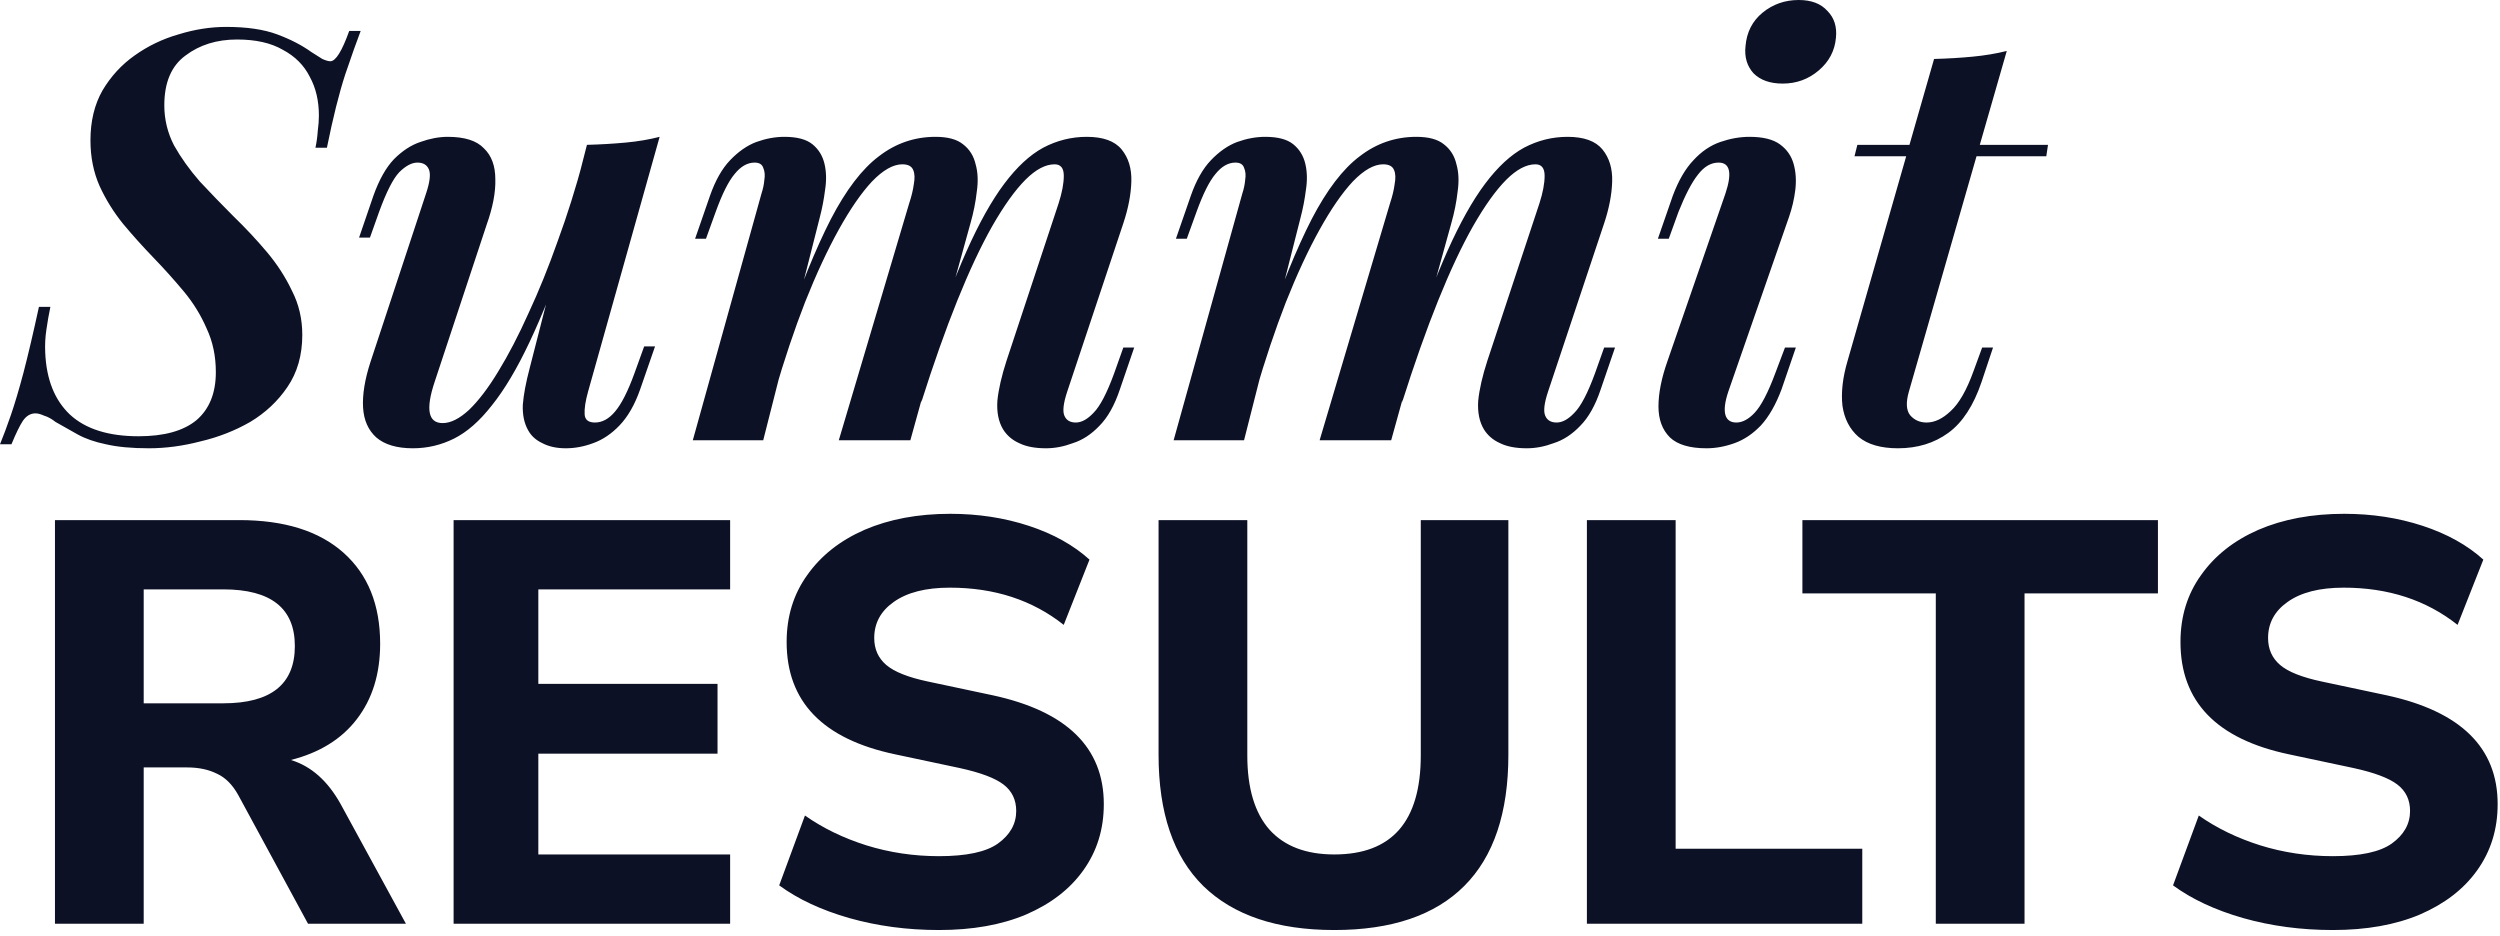
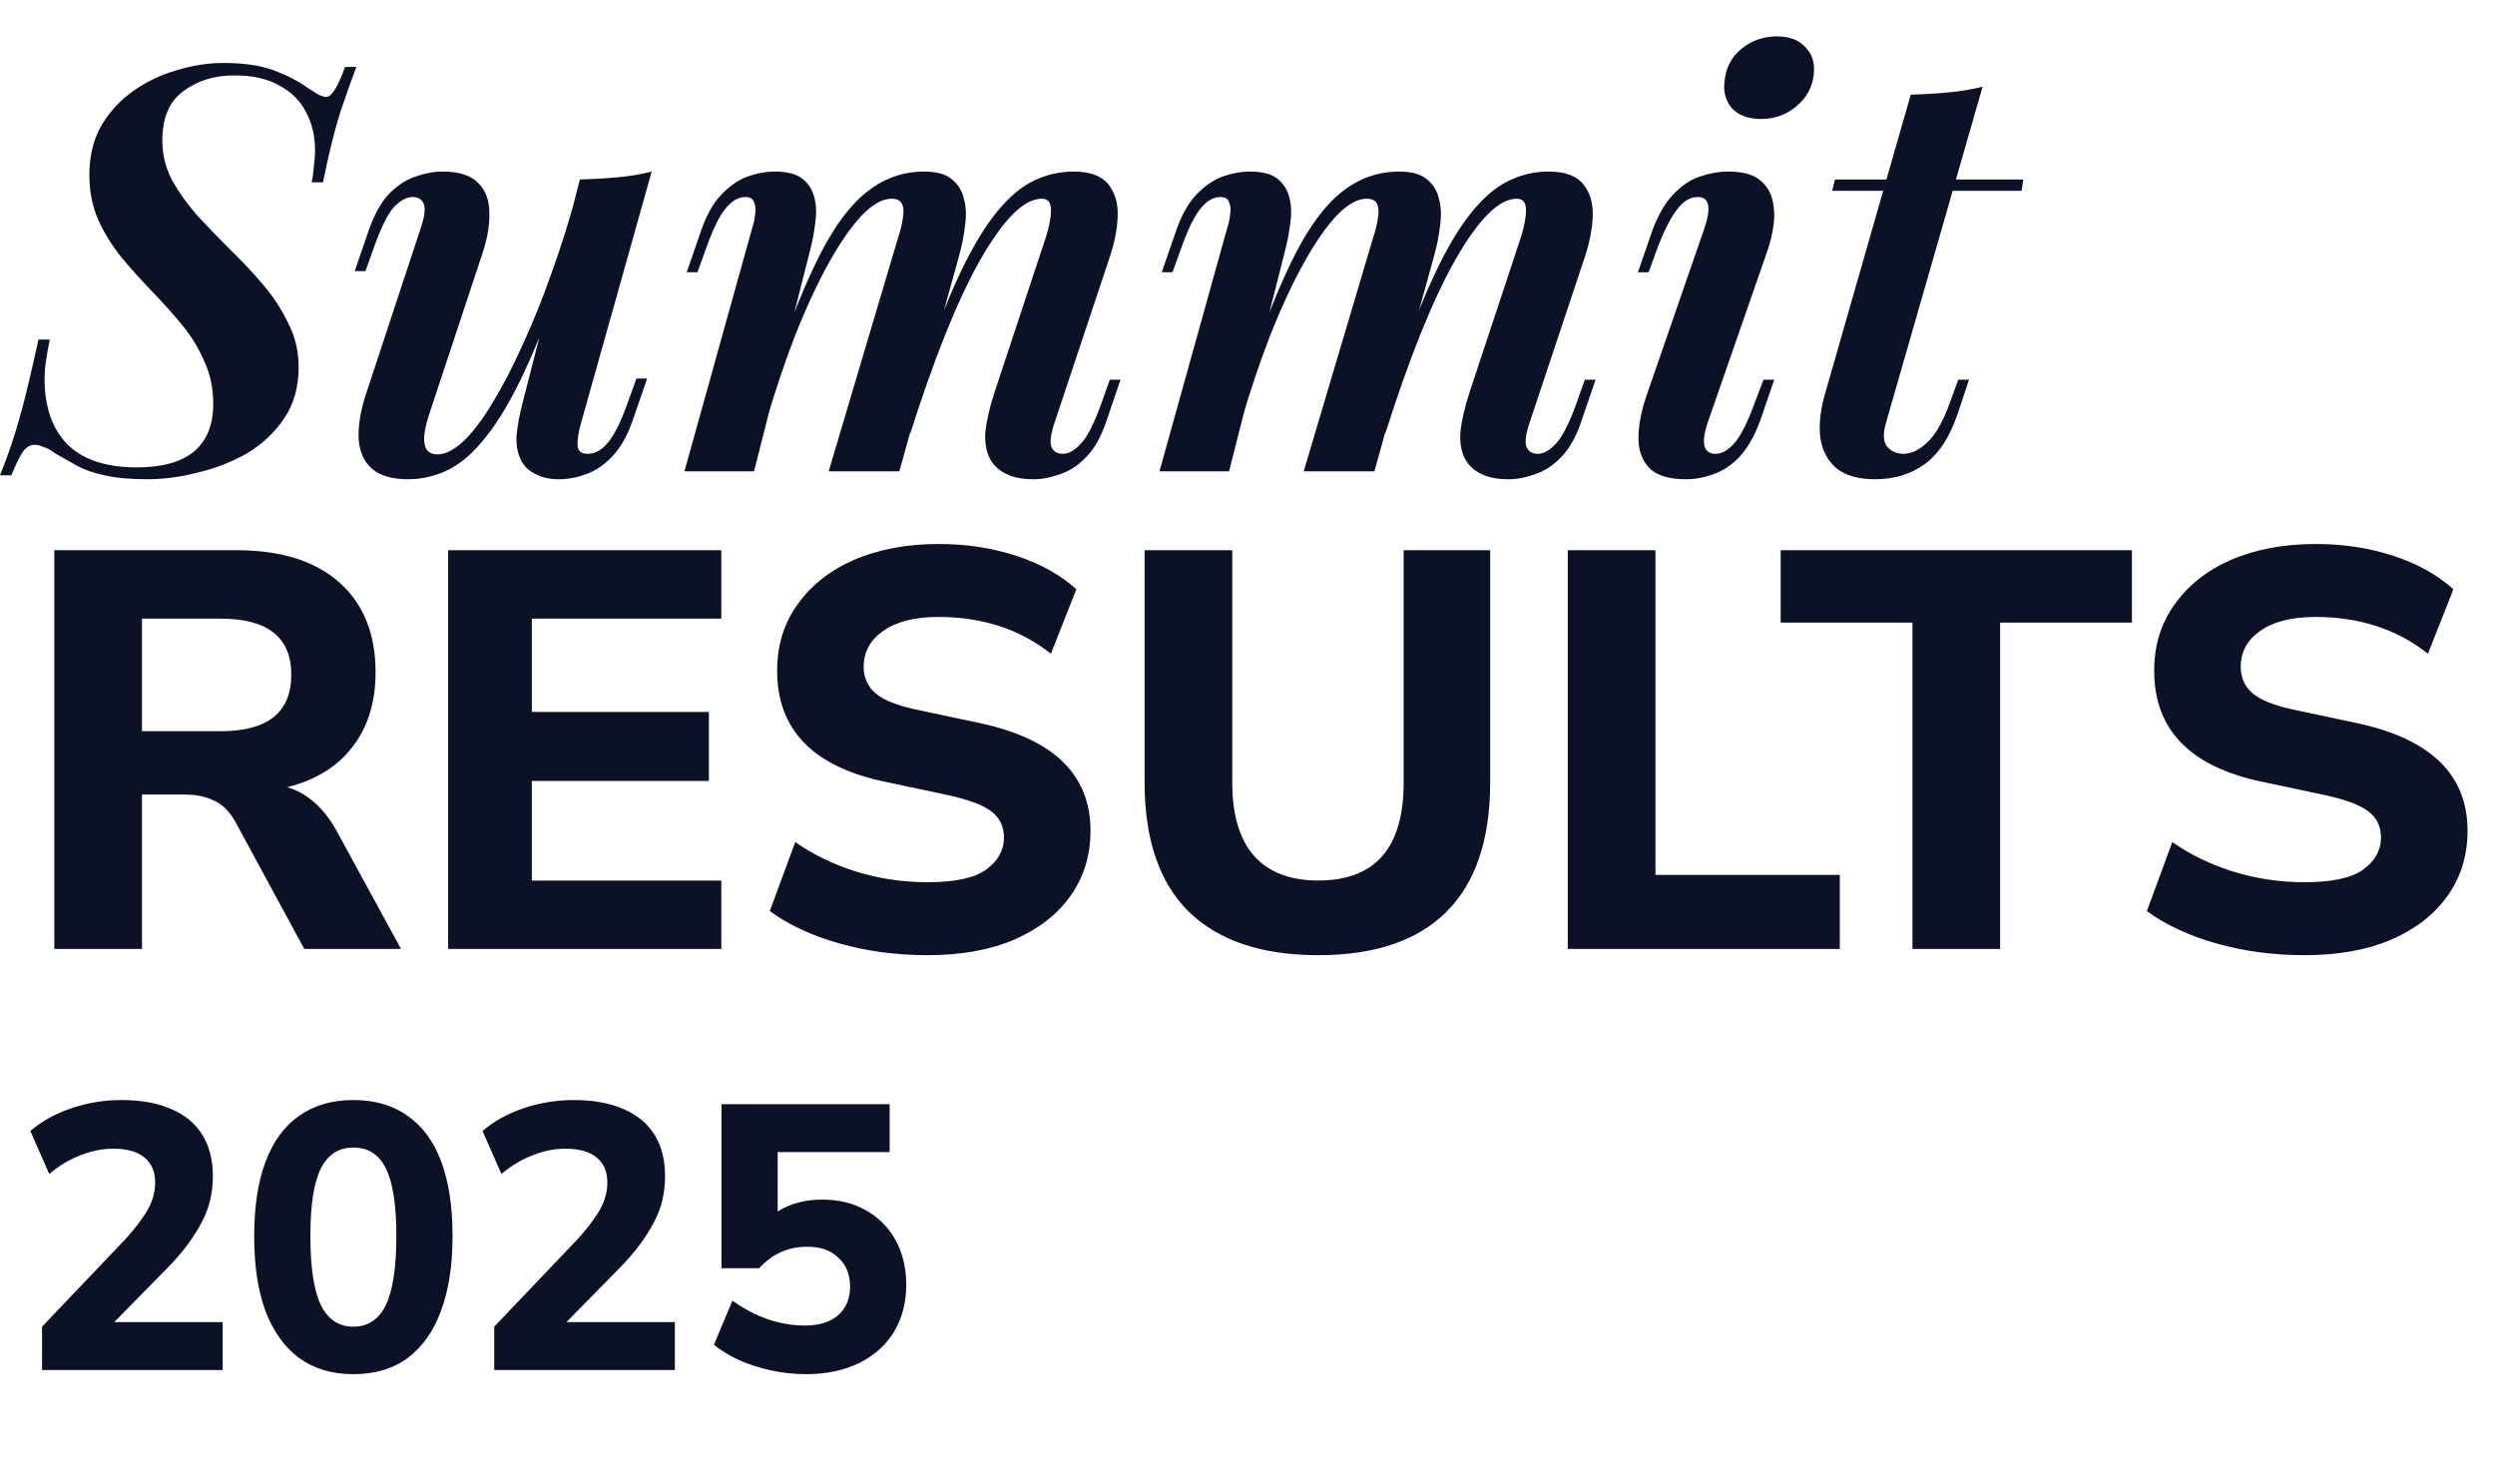
- <svg xmlns="http://www.w3.org/2000/svg" width="393" height="147" viewBox="0 0 393 147" fill="none">
-   <path d="M56.7 4.86C56.1 6.42 55.29 8.7 54.27 11.7C53.31 14.64 52.35 18.48 51.39 23.22H49.59C49.77 22.38 49.89 21.51 49.95 20.61C50.07 19.71 50.13 18.9 50.13 18.18C50.13 15.84 49.65 13.8 48.69 12.06C47.79 10.26 46.38 8.85 44.46 7.83C42.6 6.75 40.2 6.21 37.26 6.21C34.08 6.21 31.38 7.05 29.16 8.73C26.94 10.35 25.83 12.96 25.83 16.56C25.83 18.78 26.34 20.88 27.36 22.86C28.44 24.78 29.79 26.67 31.41 28.53C33.09 30.33 34.86 32.16 36.72 34.02C38.58 35.82 40.32 37.68 41.94 39.6C43.56 41.52 44.88 43.56 45.9 45.72C46.98 47.82 47.52 50.13 47.52 52.65C47.52 55.83 46.74 58.56 45.18 60.84C43.68 63.06 41.73 64.89 39.33 66.33C36.93 67.71 34.32 68.73 31.5 69.39C28.74 70.11 26.04 70.47 23.4 70.47C20.7 70.47 18.45 70.26 16.65 69.84C14.91 69.48 13.44 68.97 12.24 68.31C11.04 67.65 9.87 66.99 8.73 66.33C8.13 65.85 7.53 65.52 6.93 65.34C6.39 65.1 5.94 64.98 5.58 64.98C4.8 64.98 4.14 65.37 3.6 66.15C3.12 66.87 2.52 68.1 1.8 69.84H-3.35276e-08C0.54 68.52 1.11 66.99 1.71 65.25C2.31 63.51 2.97 61.29 3.69 58.59C4.41 55.83 5.22 52.38 6.12 48.24H7.92C7.68 49.38 7.47 50.58 7.29 51.84C7.11 53.04 7.05 54.24 7.11 55.44C7.29 59.64 8.58 62.88 10.98 65.16C13.44 67.44 17.04 68.58 21.78 68.58C25.8 68.58 28.83 67.74 30.87 66.06C32.91 64.32 33.93 61.8 33.93 58.5C33.93 55.98 33.45 53.7 32.49 51.66C31.59 49.56 30.39 47.61 28.89 45.81C27.39 44.01 25.8 42.24 24.12 40.5C22.44 38.76 20.85 36.99 19.35 35.19C17.85 33.33 16.62 31.35 15.66 29.25C14.7 27.09 14.22 24.69 14.22 22.05C14.22 19.05 14.85 16.44 16.11 14.22C17.43 12 19.11 10.17 21.15 8.73C23.25 7.23 25.56 6.12 28.08 5.4C30.6 4.62 33.09 4.23 35.55 4.23C38.79 4.23 41.46 4.62 43.56 5.4C45.66 6.18 47.46 7.11 48.96 8.19C49.62 8.61 50.19 8.97 50.67 9.27C51.21 9.51 51.63 9.63 51.93 9.63C52.77 9.63 53.76 8.04 54.9 4.86H56.7ZM89.656 37.8C87.376 44.22 85.246 49.53 83.266 53.73C81.285 57.93 79.305 61.26 77.326 63.72C75.406 66.18 73.425 67.92 71.385 68.94C69.346 69.96 67.186 70.47 64.906 70.47C62.386 70.47 60.465 69.9 59.145 68.76C57.886 67.62 57.196 66.06 57.075 64.08C56.956 62.04 57.346 59.64 58.245 56.88L66.975 30.42C67.576 28.62 67.725 27.36 67.425 26.64C67.126 25.92 66.525 25.56 65.626 25.56C64.725 25.56 63.766 26.07 62.745 27.09C61.785 28.11 60.736 30.18 59.596 33.3L58.156 37.35H56.446L58.696 30.78C59.596 28.26 60.675 26.34 61.935 25.02C63.255 23.7 64.635 22.8 66.076 22.32C67.576 21.78 69.016 21.51 70.395 21.51C73.035 21.51 74.925 22.11 76.066 23.31C77.266 24.45 77.865 26.07 77.865 28.17C77.925 30.21 77.475 32.58 76.516 35.28L68.326 60.03C66.885 64.35 67.305 66.51 69.585 66.51C70.846 66.51 72.225 65.82 73.725 64.44C75.225 63 76.755 60.99 78.316 58.41C79.936 55.77 81.525 52.71 83.085 49.23C84.706 45.75 86.236 41.97 87.675 37.89C89.175 33.81 90.525 29.52 91.725 25.02L89.656 37.8ZM92.445 61.56C92.025 63.06 91.846 64.26 91.906 65.16C91.966 66 92.505 66.42 93.525 66.42C94.665 66.42 95.716 65.85 96.675 64.71C97.695 63.51 98.716 61.5 99.736 58.68L101.265 54.45H102.975L100.635 61.2C99.796 63.6 98.716 65.49 97.395 66.87C96.135 68.19 94.755 69.12 93.255 69.66C91.816 70.2 90.376 70.47 88.936 70.47C87.496 70.47 86.266 70.2 85.246 69.66C84.225 69.18 83.475 68.49 82.996 67.59C82.395 66.51 82.126 65.19 82.186 63.63C82.305 62.07 82.665 60.15 83.266 57.87L92.266 22.77C94.425 22.71 96.466 22.59 98.385 22.41C100.305 22.23 102.075 21.93 103.695 21.51L92.445 61.56ZM119.978 69.21H108.908L119.708 30.42C119.948 29.7 120.098 28.98 120.158 28.26C120.278 27.54 120.218 26.91 119.978 26.37C119.798 25.83 119.348 25.56 118.628 25.56C117.488 25.56 116.438 26.16 115.478 27.36C114.518 28.5 113.528 30.48 112.508 33.3L110.978 37.53H109.268L111.608 30.78C112.448 28.38 113.498 26.52 114.758 25.2C116.078 23.82 117.458 22.86 118.898 22.32C120.398 21.78 121.868 21.51 123.308 21.51C125.288 21.51 126.758 21.9 127.718 22.68C128.678 23.46 129.308 24.48 129.608 25.74C129.908 27 129.938 28.38 129.698 29.88C129.518 31.32 129.248 32.73 128.888 34.11L119.978 69.21ZM142.928 31.95C143.288 30.87 143.528 29.88 143.648 28.98C143.828 28.02 143.798 27.27 143.558 26.73C143.318 26.13 142.748 25.83 141.848 25.83C140.408 25.83 138.818 26.73 137.078 28.53C135.398 30.33 133.658 32.85 131.858 36.09C130.058 39.33 128.288 43.14 126.548 47.52C124.868 51.84 123.278 56.58 121.778 61.74L123.128 52.83C125.768 45.15 128.258 39.03 130.598 34.47C132.998 29.85 135.518 26.55 138.158 24.57C140.798 22.53 143.768 21.51 147.068 21.51C148.988 21.51 150.428 21.9 151.388 22.68C152.408 23.46 153.068 24.51 153.368 25.83C153.728 27.09 153.788 28.53 153.548 30.15C153.368 31.77 153.038 33.42 152.558 35.1L143.108 69.21H131.858L142.928 31.95ZM166.418 31.95C166.958 30.27 167.228 28.83 167.228 27.63C167.228 26.43 166.748 25.83 165.788 25.83C164.348 25.83 162.818 26.64 161.198 28.26C159.578 29.88 157.838 32.31 155.978 35.55C154.178 38.73 152.348 42.63 150.488 47.25C148.628 51.87 146.738 57.21 144.818 63.27L145.718 56.16C147.878 49.5 149.948 43.95 151.928 39.51C153.908 35.07 155.888 31.53 157.868 28.89C159.848 26.25 161.888 24.36 163.988 23.22C166.148 22.08 168.428 21.51 170.828 21.51C173.408 21.51 175.238 22.17 176.318 23.49C177.398 24.81 177.908 26.49 177.848 28.53C177.788 30.57 177.368 32.76 176.588 35.1L167.768 61.56C167.168 63.36 167.018 64.62 167.318 65.34C167.618 66.06 168.218 66.42 169.118 66.42C170.018 66.42 170.948 65.91 171.908 64.89C172.928 63.87 174.008 61.8 175.148 58.68L176.588 54.63H178.298L176.048 61.2C175.208 63.72 174.128 65.64 172.808 66.96C171.548 68.28 170.168 69.18 168.668 69.66C167.228 70.2 165.818 70.47 164.438 70.47C162.698 70.47 161.288 70.2 160.208 69.66C159.128 69.18 158.288 68.46 157.688 67.5C156.968 66.3 156.668 64.8 156.788 63C156.968 61.2 157.448 59.1 158.228 56.7L166.418 31.95ZM195.564 69.21H184.494L195.294 30.42C195.534 29.7 195.684 28.98 195.744 28.26C195.864 27.54 195.804 26.91 195.564 26.37C195.384 25.83 194.934 25.56 194.214 25.56C193.074 25.56 192.024 26.16 191.064 27.36C190.104 28.5 189.114 30.48 188.094 33.3L186.564 37.53H184.854L187.194 30.78C188.034 28.38 189.084 26.52 190.344 25.2C191.664 23.82 193.044 22.86 194.484 22.32C195.984 21.78 197.454 21.51 198.894 21.51C200.874 21.51 202.344 21.9 203.304 22.68C204.264 23.46 204.894 24.48 205.194 25.74C205.494 27 205.524 28.38 205.284 29.88C205.104 31.32 204.834 32.73 204.474 34.11L195.564 69.21ZM218.514 31.95C218.874 30.87 219.114 29.88 219.234 28.98C219.414 28.02 219.384 27.27 219.144 26.73C218.904 26.13 218.334 25.83 217.434 25.83C215.994 25.83 214.404 26.73 212.664 28.53C210.984 30.33 209.244 32.85 207.444 36.09C205.644 39.33 203.874 43.14 202.134 47.52C200.454 51.84 198.864 56.58 197.364 61.74L198.714 52.83C201.354 45.15 203.844 39.03 206.184 34.47C208.584 29.85 211.104 26.55 213.744 24.57C216.384 22.53 219.354 21.51 222.654 21.51C224.574 21.51 226.014 21.9 226.974 22.68C227.994 23.46 228.654 24.51 228.954 25.83C229.314 27.09 229.374 28.53 229.134 30.15C228.954 31.77 228.624 33.42 228.144 35.1L218.694 69.21H207.444L218.514 31.95ZM242.004 31.95C242.544 30.27 242.814 28.83 242.814 27.63C242.814 26.43 242.334 25.83 241.374 25.83C239.934 25.83 238.404 26.64 236.784 28.26C235.164 29.88 233.424 32.31 231.564 35.55C229.764 38.73 227.934 42.63 226.074 47.25C224.214 51.87 222.324 57.21 220.404 63.27L221.304 56.16C223.464 49.5 225.534 43.95 227.514 39.51C229.494 35.07 231.474 31.53 233.454 28.89C235.434 26.25 237.474 24.36 239.574 23.22C241.734 22.08 244.014 21.51 246.414 21.51C248.994 21.51 250.824 22.17 251.904 23.49C252.984 24.81 253.494 26.49 253.434 28.53C253.374 30.57 252.954 32.76 252.174 35.1L243.354 61.56C242.754 63.36 242.604 64.62 242.904 65.34C243.204 66.06 243.804 66.42 244.704 66.42C245.604 66.42 246.534 65.91 247.494 64.89C248.514 63.87 249.594 61.8 250.734 58.68L252.174 54.63H253.884L251.634 61.2C250.794 63.72 249.714 65.64 248.394 66.96C247.134 68.28 245.754 69.18 244.254 69.66C242.814 70.2 241.404 70.47 240.024 70.47C238.284 70.47 236.874 70.2 235.794 69.66C234.714 69.18 233.874 68.46 233.274 67.5C232.554 66.3 232.254 64.8 232.374 63C232.554 61.2 233.034 59.1 233.814 56.7L242.004 31.95ZM274.39 7.29C274.57 5.07 275.47 3.3 277.09 1.98C278.71 0.66 280.6 -4.3869e-05 282.76 -4.3869e-05C284.74 -4.3869e-05 286.24 0.57 287.26 1.71C288.34 2.79 288.79 4.2 288.61 5.94C288.43 7.98 287.53 9.69 285.91 11.07C284.29 12.45 282.4 13.14 280.24 13.14C278.26 13.14 276.73 12.6 275.65 11.52C274.63 10.38 274.21 8.97 274.39 7.29ZM271.24 30.42C272.32 27.18 271.96 25.56 270.16 25.56C268.96 25.56 267.88 26.19 266.92 27.45C265.96 28.65 264.94 30.6 263.86 33.3L262.33 37.53H260.62L262.96 30.78C263.86 28.38 264.94 26.52 266.2 25.2C267.46 23.82 268.87 22.86 270.43 22.32C271.99 21.78 273.52 21.51 275.02 21.51C277.12 21.51 278.71 21.9 279.79 22.68C280.87 23.46 281.59 24.48 281.95 25.74C282.31 27 282.4 28.38 282.22 29.88C282.04 31.32 281.71 32.73 281.23 34.11L271.69 61.56C271.15 63.18 271 64.41 271.24 65.25C271.48 66.03 272.05 66.42 272.95 66.42C273.91 66.42 274.87 65.91 275.83 64.89C276.85 63.81 277.93 61.74 279.07 58.68L280.6 54.63H282.31L280.06 61.2C279.16 63.6 278.08 65.49 276.82 66.87C275.56 68.19 274.18 69.12 272.68 69.66C271.18 70.2 269.71 70.47 268.27 70.47C265.63 70.47 263.71 69.9 262.51 68.76C261.31 67.56 260.71 65.94 260.71 63.9C260.71 61.8 261.19 59.4 262.15 56.7L271.24 30.42ZM321.946 22.77L321.676 24.57H291.526L291.976 22.77H321.946ZM300.076 61.56C299.596 63.24 299.656 64.47 300.256 65.25C300.916 66.03 301.786 66.42 302.866 66.42C304.126 66.42 305.386 65.82 306.646 64.62C307.966 63.42 309.166 61.32 310.246 58.32L311.596 54.63H313.306L311.506 60.03C310.246 63.75 308.506 66.42 306.286 68.04C304.066 69.66 301.426 70.47 298.366 70.47C295.666 70.47 293.596 69.87 292.156 68.67C290.776 67.47 289.936 65.85 289.636 63.81C289.396 61.71 289.666 59.34 290.446 56.7L304.036 9.27C306.196 9.21 308.206 9.09 310.066 8.91C311.986 8.73 313.786 8.43 315.466 8.01L300.076 61.56ZM8.64 145.21V81.76H37.62C44.7 81.76 50.16 83.47 54 86.89C57.84 90.31 59.76 95.08 59.76 101.2C59.76 105.94 58.53 109.9 56.07 113.08C53.67 116.2 50.22 118.33 45.72 119.47C48.9 120.43 51.51 122.74 53.55 126.4L63.81 145.21H48.42L37.44 124.96C36.54 123.34 35.43 122.23 34.11 121.63C32.79 120.97 31.23 120.64 29.43 120.64H22.59V145.21H8.64ZM22.59 110.56H35.1C42.6 110.56 46.35 107.56 46.35 101.56C46.35 95.62 42.6 92.65 35.1 92.65H22.59V110.56ZM71.306 145.21V81.76H114.776V92.65H84.626V107.5H112.796V118.48H84.626V134.32H114.776V145.21H71.306ZM147.599 146.2C142.619 146.2 137.909 145.57 133.469 144.31C129.089 143.05 125.429 141.34 122.489 139.18L126.539 128.2C129.359 130.18 132.569 131.74 136.169 132.88C139.829 134.02 143.639 134.59 147.599 134.59C151.919 134.59 155.009 133.93 156.869 132.61C158.789 131.23 159.749 129.52 159.749 127.48C159.749 125.74 159.089 124.36 157.769 123.34C156.449 122.32 154.139 121.45 150.839 120.73L140.669 118.57C129.329 116.17 123.659 110.29 123.659 100.93C123.659 96.91 124.739 93.4 126.899 90.4C129.059 87.34 132.059 84.97 135.899 83.29C139.799 81.61 144.299 80.77 149.399 80.77C153.779 80.77 157.889 81.4 161.729 82.66C165.569 83.92 168.749 85.69 171.269 87.97L167.219 98.23C162.299 94.33 156.329 92.38 149.309 92.38C145.529 92.38 142.589 93.13 140.489 94.63C138.449 96.07 137.429 97.96 137.429 100.3C137.429 102.04 138.059 103.45 139.319 104.53C140.579 105.61 142.769 106.48 145.889 107.14L156.059 109.3C167.699 111.82 173.519 117.52 173.519 126.4C173.519 130.36 172.439 133.84 170.279 136.84C168.179 139.78 165.179 142.09 161.279 143.77C157.439 145.39 152.879 146.2 147.599 146.2ZM209.756 146.2C200.756 146.2 193.886 143.89 189.146 139.27C184.466 134.65 182.126 127.78 182.126 118.66V81.76H196.076V118.75C196.076 123.91 197.246 127.81 199.586 130.45C201.926 133.03 205.316 134.32 209.756 134.32C218.816 134.32 223.346 129.13 223.346 118.75V81.76H237.116V118.66C237.116 127.78 234.806 134.65 230.186 139.27C225.566 143.89 218.756 146.2 209.756 146.2ZM249.46 145.21V81.76H263.41V133.42H292.75V145.21H249.46ZM304.307 145.21V93.28H283.337V81.76H339.227V93.28H318.257V145.21H304.307ZM366.711 146.2C361.731 146.2 357.021 145.57 352.581 144.31C348.201 143.05 344.541 141.34 341.601 139.18L345.651 128.2C348.471 130.18 351.681 131.74 355.281 132.88C358.941 134.02 362.751 134.59 366.711 134.59C371.031 134.59 374.121 133.93 375.981 132.61C377.901 131.23 378.861 129.52 378.861 127.48C378.861 125.74 378.201 124.36 376.881 123.34C375.561 122.32 373.251 121.45 369.951 120.73L359.781 118.57C348.441 116.17 342.771 110.29 342.771 100.93C342.771 96.91 343.851 93.4 346.011 90.4C348.171 87.34 351.171 84.97 355.011 83.29C358.911 81.61 363.411 80.77 368.511 80.77C372.891 80.77 377.001 81.4 380.841 82.66C384.681 83.92 387.861 85.69 390.381 87.97L386.331 98.23C381.411 94.33 375.441 92.38 368.421 92.38C364.641 92.38 361.701 93.13 359.601 94.63C357.561 96.07 356.541 97.96 356.541 100.3C356.541 102.04 357.171 103.45 358.431 104.53C359.691 105.61 361.881 106.48 365.001 107.14L375.171 109.3C386.811 111.82 392.631 117.52 392.631 126.4C392.631 130.36 391.551 133.84 389.391 136.84C387.291 139.78 384.291 142.09 380.391 143.77C376.551 145.39 371.991 146.2 366.711 146.2Z" fill="#0D1125" />
+ <svg xmlns="http://www.w3.org/2000/svg" width="397" height="236" viewBox="0 0 397 236" fill="none">
+   <path d="M56.7 10.65C56.1 12.21 55.29 14.49 54.27 17.49C53.31 20.43 52.35 24.27 51.39 29.01H49.59C49.77 28.17 49.89 27.3 49.95 26.4C50.07 25.5 50.13 24.69 50.13 23.97C50.13 21.63 49.65 19.59 48.69 17.85C47.79 16.05 46.38 14.64 44.46 13.62C42.6 12.54 40.2 12 37.26 12C34.08 12 31.38 12.84 29.16 14.52C26.94 16.14 25.83 18.75 25.83 22.35C25.83 24.57 26.34 26.67 27.36 28.65C28.44 30.57 29.79 32.46 31.41 34.32C33.09 36.12 34.86 37.95 36.72 39.81C38.58 41.61 40.32 43.47 41.94 45.39C43.56 47.31 44.88 49.35 45.9 51.51C46.98 53.61 47.52 55.92 47.52 58.44C47.52 61.62 46.74 64.35 45.18 66.63C43.68 68.85 41.73 70.68 39.33 72.12C36.93 73.5 34.32 74.52 31.5 75.18C28.74 75.9 26.04 76.26 23.4 76.26C20.7 76.26 18.45 76.05 16.65 75.63C14.91 75.27 13.44 74.76 12.24 74.1C11.04 73.44 9.87 72.78 8.73 72.12C8.13 71.64 7.53 71.31 6.93 71.13C6.39 70.89 5.94 70.77 5.58 70.77C4.8 70.77 4.14 71.16 3.6 71.94C3.12 72.66 2.52 73.89 1.8 75.63H-3.35276e-08C0.54 74.31 1.11 72.78 1.71 71.04C2.31 69.3 2.97 67.08 3.69 64.38C4.41 61.62 5.22 58.17 6.12 54.03H7.92C7.68 55.17 7.47 56.37 7.29 57.63C7.11 58.83 7.05 60.03 7.11 61.23C7.29 65.43 8.58 68.67 10.98 70.95C13.44 73.23 17.04 74.37 21.78 74.37C25.8 74.37 28.83 73.53 30.87 71.85C32.91 70.11 33.93 67.59 33.93 64.29C33.93 61.77 33.45 59.49 32.49 57.45C31.59 55.35 30.39 53.4 28.89 51.6C27.39 49.8 25.8 48.03 24.12 46.29C22.44 44.55 20.85 42.78 19.35 40.98C17.85 39.12 16.62 37.14 15.66 35.04C14.7 32.88 14.22 30.48 14.22 27.84C14.22 24.84 14.85 22.23 16.11 20.01C17.43 17.79 19.11 15.96 21.15 14.52C23.25 13.02 25.56 11.91 28.08 11.19C30.6 10.41 33.09 10.02 35.55 10.02C38.79 10.02 41.46 10.41 43.56 11.19C45.66 11.97 47.46 12.9 48.96 13.98C49.62 14.4 50.19 14.76 50.67 15.06C51.21 15.3 51.63 15.42 51.93 15.42C52.77 15.42 53.76 13.83 54.9 10.65H56.7ZM89.656 43.59C87.376 50.01 85.246 55.32 83.266 59.52C81.285 63.72 79.305 67.05 77.326 69.51C75.406 71.97 73.425 73.71 71.385 74.73C69.346 75.75 67.186 76.26 64.906 76.26C62.386 76.26 60.465 75.69 59.145 74.55C57.886 73.41 57.196 71.85 57.075 69.87C56.956 67.83 57.346 65.43 58.245 62.67L66.975 36.21C67.576 34.41 67.725 33.15 67.425 32.43C67.126 31.71 66.525 31.35 65.626 31.35C64.725 31.35 63.766 31.86 62.745 32.88C61.785 33.9 60.736 35.97 59.596 39.09L58.156 43.14H56.446L58.696 36.57C59.596 34.05 60.675 32.13 61.935 30.81C63.255 29.49 64.635 28.59 66.076 28.11C67.576 27.57 69.016 27.3 70.395 27.3C73.035 27.3 74.925 27.9 76.066 29.1C77.266 30.24 77.865 31.86 77.865 33.96C77.925 36 77.475 38.37 76.516 41.07L68.326 65.82C66.885 70.14 67.305 72.3 69.585 72.3C70.846 72.3 72.225 71.61 73.725 70.23C75.225 68.79 76.755 66.78 78.316 64.2C79.936 61.56 81.525 58.5 83.085 55.02C84.706 51.54 86.236 47.76 87.675 43.68C89.175 39.6 90.525 35.31 91.725 30.81L89.656 43.59ZM92.445 67.35C92.025 68.85 91.846 70.05 91.906 70.95C91.966 71.79 92.505 72.21 93.525 72.21C94.665 72.21 95.716 71.64 96.675 70.5C97.695 69.3 98.716 67.29 99.736 64.47L101.265 60.24H102.975L100.635 66.99C99.796 69.39 98.716 71.28 97.395 72.66C96.135 73.98 94.755 74.91 93.255 75.45C91.816 75.99 90.376 76.26 88.936 76.26C87.496 76.26 86.266 75.99 85.246 75.45C84.225 74.97 83.475 74.28 82.996 73.38C82.395 72.3 82.126 70.98 82.186 69.42C82.305 67.86 82.665 65.94 83.266 63.66L92.266 28.56C94.425 28.5 96.466 28.38 98.385 28.2C100.305 28.02 102.075 27.72 103.695 27.3L92.445 67.35ZM119.978 75H108.908L119.708 36.21C119.948 35.49 120.098 34.77 120.158 34.05C120.278 33.33 120.218 32.7 119.978 32.16C119.798 31.62 119.348 31.35 118.628 31.35C117.488 31.35 116.438 31.95 115.478 33.15C114.518 34.29 113.528 36.27 112.508 39.09L110.978 43.32H109.268L111.608 36.57C112.448 34.17 113.498 32.31 114.758 30.99C116.078 29.61 117.458 28.65 118.898 28.11C120.398 27.57 121.868 27.3 123.308 27.3C125.288 27.3 126.758 27.69 127.718 28.47C128.678 29.25 129.308 30.27 129.608 31.53C129.908 32.79 129.938 34.17 129.698 35.67C129.518 37.11 129.248 38.52 128.888 39.9L119.978 75ZM142.928 37.74C143.288 36.66 143.528 35.67 143.648 34.77C143.828 33.81 143.798 33.06 143.558 32.52C143.318 31.92 142.748 31.62 141.848 31.62C140.408 31.62 138.818 32.52 137.078 34.32C135.398 36.12 133.658 38.64 131.858 41.88C130.058 45.12 128.288 48.93 126.548 53.31C124.868 57.63 123.278 62.37 121.778 67.53L123.128 58.62C125.768 50.94 128.258 44.82 130.598 40.26C132.998 35.64 135.518 32.34 138.158 30.36C140.798 28.32 143.768 27.3 147.068 27.3C148.988 27.3 150.428 27.69 151.388 28.47C152.408 29.25 153.068 30.3 153.368 31.62C153.728 32.88 153.788 34.32 153.548 35.94C153.368 37.56 153.038 39.21 152.558 40.89L143.108 75H131.858L142.928 37.74ZM166.418 37.74C166.958 36.06 167.228 34.62 167.228 33.42C167.228 32.22 166.748 31.62 165.788 31.62C164.348 31.62 162.818 32.43 161.198 34.05C159.578 35.67 157.838 38.1 155.978 41.34C154.178 44.52 152.348 48.42 150.488 53.04C148.628 57.66 146.738 63 144.818 69.06L145.718 61.95C147.878 55.29 149.948 49.74 151.928 45.3C153.908 40.86 155.888 37.32 157.868 34.68C159.848 32.04 161.888 30.15 163.988 29.01C166.148 27.87 168.428 27.3 170.828 27.3C173.408 27.3 175.238 27.96 176.318 29.28C177.398 30.6 177.908 32.28 177.848 34.32C177.788 36.36 177.368 38.55 176.588 40.89L167.768 67.35C167.168 69.15 167.018 70.41 167.318 71.13C167.618 71.85 168.218 72.21 169.118 72.21C170.018 72.21 170.948 71.7 171.908 70.68C172.928 69.66 174.008 67.59 175.148 64.47L176.588 60.42H178.298L176.048 66.99C175.208 69.51 174.128 71.43 172.808 72.75C171.548 74.07 170.168 74.97 168.668 75.45C167.228 75.99 165.818 76.26 164.438 76.26C162.698 76.26 161.288 75.99 160.208 75.45C159.128 74.97 158.288 74.25 157.688 73.29C156.968 72.09 156.668 70.59 156.788 68.79C156.968 66.99 157.448 64.89 158.228 62.49L166.418 37.74ZM195.564 75H184.494L195.294 36.21C195.534 35.49 195.684 34.77 195.744 34.05C195.864 33.33 195.804 32.7 195.564 32.16C195.384 31.62 194.934 31.35 194.214 31.35C193.074 31.35 192.024 31.95 191.064 33.15C190.104 34.29 189.114 36.27 188.094 39.09L186.564 43.32H184.854L187.194 36.57C188.034 34.17 189.084 32.31 190.344 30.99C191.664 29.61 193.044 28.65 194.484 28.11C195.984 27.57 197.454 27.3 198.894 27.3C200.874 27.3 202.344 27.69 203.304 28.47C204.264 29.25 204.894 30.27 205.194 31.53C205.494 32.79 205.524 34.17 205.284 35.67C205.104 37.11 204.834 38.52 204.474 39.9L195.564 75ZM218.514 37.74C218.874 36.66 219.114 35.67 219.234 34.77C219.414 33.81 219.384 33.06 219.144 32.52C218.904 31.92 218.334 31.62 217.434 31.62C215.994 31.62 214.404 32.52 212.664 34.32C210.984 36.12 209.244 38.64 207.444 41.88C205.644 45.12 203.874 48.93 202.134 53.31C200.454 57.63 198.864 62.37 197.364 67.53L198.714 58.62C201.354 50.94 203.844 44.82 206.184 40.26C208.584 35.64 211.104 32.34 213.744 30.36C216.384 28.32 219.354 27.3 222.654 27.3C224.574 27.3 226.014 27.69 226.974 28.47C227.994 29.25 228.654 30.3 228.954 31.62C229.314 32.88 229.374 34.32 229.134 35.94C228.954 37.56 228.624 39.21 228.144 40.89L218.694 75H207.444L218.514 37.74ZM242.004 37.74C242.544 36.06 242.814 34.62 242.814 33.42C242.814 32.22 242.334 31.62 241.374 31.62C239.934 31.62 238.404 32.43 236.784 34.05C235.164 35.67 233.424 38.1 231.564 41.34C229.764 44.52 227.934 48.42 226.074 53.04C224.214 57.66 222.324 63 220.404 69.06L221.304 61.95C223.464 55.29 225.534 49.74 227.514 45.3C229.494 40.86 231.474 37.32 233.454 34.68C235.434 32.04 237.474 30.15 239.574 29.01C241.734 27.87 244.014 27.3 246.414 27.3C248.994 27.3 250.824 27.96 251.904 29.28C252.984 30.6 253.494 32.28 253.434 34.32C253.374 36.36 252.954 38.55 252.174 40.89L243.354 67.35C242.754 69.15 242.604 70.41 242.904 71.13C243.204 71.85 243.804 72.21 244.704 72.21C245.604 72.21 246.534 71.7 247.494 70.68C248.514 69.66 249.594 67.59 250.734 64.47L252.174 60.42H253.884L251.634 66.99C250.794 69.51 249.714 71.43 248.394 72.75C247.134 74.07 245.754 74.97 244.254 75.45C242.814 75.99 241.404 76.26 240.024 76.26C238.284 76.26 236.874 75.99 235.794 75.45C234.714 74.97 233.874 74.25 233.274 73.29C232.554 72.09 232.254 70.59 232.374 68.79C232.554 66.99 233.034 64.89 233.814 62.49L242.004 37.74ZM274.39 13.08C274.57 10.86 275.47 9.09 277.09 7.77C278.71 6.45 280.6 5.79 282.76 5.79C284.74 5.79 286.24 6.36 287.26 7.5C288.34 8.58 288.79 9.99 288.61 11.73C288.43 13.77 287.53 15.48 285.91 16.86C284.29 18.24 282.4 18.93 280.24 18.93C278.26 18.93 276.73 18.39 275.65 17.31C274.63 16.17 274.21 14.76 274.39 13.08ZM271.24 36.21C272.32 32.97 271.96 31.35 270.16 31.35C268.96 31.35 267.88 31.98 266.92 33.24C265.96 34.44 264.94 36.39 263.86 39.09L262.33 43.32H260.62L262.96 36.57C263.86 34.17 264.94 32.31 266.2 30.99C267.46 29.61 268.87 28.65 270.43 28.11C271.99 27.57 273.52 27.3 275.02 27.3C277.12 27.3 278.71 27.69 279.79 28.47C280.87 29.25 281.59 30.27 281.95 31.53C282.31 32.79 282.4 34.17 282.22 35.67C282.04 37.11 281.71 38.52 281.23 39.9L271.69 67.35C271.15 68.97 271 70.2 271.24 71.04C271.48 71.82 272.05 72.21 272.95 72.21C273.91 72.21 274.87 71.7 275.83 70.68C276.85 69.6 277.93 67.53 279.07 64.47L280.6 60.42H282.31L280.06 66.99C279.16 69.39 278.08 71.28 276.82 72.66C275.56 73.98 274.18 74.91 272.68 75.45C271.18 75.99 269.71 76.26 268.27 76.26C265.63 76.26 263.71 75.69 262.51 74.55C261.31 73.35 260.71 71.73 260.71 69.69C260.71 67.59 261.19 65.19 262.15 62.49L271.24 36.21ZM321.946 28.56L321.676 30.36H291.526L291.976 28.56H321.946ZM300.076 67.35C299.596 69.03 299.656 70.26 300.256 71.04C300.916 71.82 301.786 72.21 302.866 72.21C304.126 72.21 305.386 71.61 306.646 70.41C307.966 69.21 309.166 67.11 310.246 64.11L311.596 60.42H313.306L311.506 65.82C310.246 69.54 308.506 72.21 306.286 73.83C304.066 75.45 301.426 76.26 298.366 76.26C295.666 76.26 293.596 75.66 292.156 74.46C290.776 73.26 289.936 71.64 289.636 69.6C289.396 67.5 289.666 65.13 290.446 62.49L304.036 15.06C306.196 15 308.206 14.88 310.066 14.7C311.986 14.52 313.786 14.22 315.466 13.8L300.076 67.35ZM8.64 151V87.55H37.62C44.7 87.55 50.16 89.26 54 92.68C57.84 96.1 59.76 100.87 59.76 106.99C59.76 111.73 58.53 115.69 56.07 118.87C53.67 121.99 50.22 124.12 45.72 125.26C48.9 126.22 51.51 128.53 53.55 132.19L63.81 151H48.42L37.44 130.75C36.54 129.13 35.43 128.02 34.11 127.42C32.79 126.76 31.23 126.43 29.43 126.43H22.59V151H8.64ZM22.59 116.35H35.1C42.6 116.35 46.35 113.35 46.35 107.35C46.35 101.41 42.6 98.44 35.1 98.44H22.59V116.35ZM71.306 151V87.55H114.776V98.44H84.626V113.29H112.796V124.27H84.626V140.11H114.776V151H71.306ZM147.599 151.99C142.619 151.99 137.909 151.36 133.469 150.1C129.089 148.84 125.429 147.13 122.489 144.97L126.539 133.99C129.359 135.97 132.569 137.53 136.169 138.67C139.829 139.81 143.639 140.38 147.599 140.38C151.919 140.38 155.009 139.72 156.869 138.4C158.789 137.02 159.749 135.31 159.749 133.27C159.749 131.53 159.089 130.15 157.769 129.13C156.449 128.11 154.139 127.24 150.839 126.52L140.669 124.36C129.329 121.96 123.659 116.08 123.659 106.72C123.659 102.7 124.739 99.19 126.899 96.19C129.059 93.13 132.059 90.76 135.899 89.08C139.799 87.4 144.299 86.56 149.399 86.56C153.779 86.56 157.889 87.19 161.729 88.45C165.569 89.71 168.749 91.48 171.269 93.76L167.219 104.02C162.299 100.12 156.329 98.17 149.309 98.17C145.529 98.17 142.589 98.92 140.489 100.42C138.449 101.86 137.429 103.75 137.429 106.09C137.429 107.83 138.059 109.24 139.319 110.32C140.579 111.4 142.769 112.27 145.889 112.93L156.059 115.09C167.699 117.61 173.519 123.31 173.519 132.19C173.519 136.15 172.439 139.63 170.279 142.63C168.179 145.57 165.179 147.88 161.279 149.56C157.439 151.18 152.879 151.99 147.599 151.99ZM209.756 151.99C200.756 151.99 193.886 149.68 189.146 145.06C184.466 140.44 182.126 133.57 182.126 124.45V87.55H196.076V124.54C196.076 129.7 197.246 133.6 199.586 136.24C201.926 138.82 205.316 140.11 209.756 140.11C218.816 140.11 223.346 134.92 223.346 124.54V87.55H237.116V124.45C237.116 133.57 234.806 140.44 230.186 145.06C225.566 149.68 218.756 151.99 209.756 151.99ZM249.46 151V87.55H263.41V139.21H292.75V151H249.46ZM304.307 151V99.07H283.337V87.55H339.227V99.07H318.257V151H304.307ZM366.711 151.99C361.731 151.99 357.021 151.36 352.581 150.1C348.201 148.84 344.541 147.13 341.601 144.97L345.651 133.99C348.471 135.97 351.681 137.53 355.281 138.67C358.941 139.81 362.751 140.38 366.711 140.38C371.031 140.38 374.121 139.72 375.981 138.4C377.901 137.02 378.861 135.31 378.861 133.27C378.861 131.53 378.201 130.15 376.881 129.13C375.561 128.11 373.251 127.24 369.951 126.52L359.781 124.36C348.441 121.96 342.771 116.08 342.771 106.72C342.771 102.7 343.851 99.19 346.011 96.19C348.171 93.13 351.171 90.76 355.011 89.08C358.911 87.4 363.411 86.56 368.511 86.56C372.891 86.56 377.001 87.19 380.841 88.45C384.681 89.71 387.861 91.48 390.381 93.76L386.331 104.02C381.411 100.12 375.441 98.17 368.421 98.17C364.641 98.17 361.701 98.92 359.601 100.42C357.561 101.86 356.541 103.75 356.541 106.09C356.541 107.83 357.171 109.24 358.431 110.32C359.691 111.4 361.881 112.27 365.001 112.93L375.171 115.09C386.811 117.61 392.631 123.31 392.631 132.19C392.631 136.15 391.551 139.63 389.391 142.63C387.291 145.57 384.291 147.88 380.391 149.56C376.551 151.18 371.991 151.99 366.711 151.99Z" fill="#0D1125" />
+   <path d="M6.69 218V211.1L19.95 197.18C21.07 195.94 21.97 194.82 22.65 193.82C23.37 192.82 23.89 191.86 24.21 190.94C24.53 190.02 24.69 189.1 24.69 188.18C24.69 186.42 24.11 185.08 22.95 184.16C21.83 183.24 20.19 182.78 18.03 182.78C16.31 182.78 14.59 183.12 12.87 183.8C11.15 184.44 9.47 185.44 7.83 186.8L4.83 179.96C6.59 178.44 8.75 177.24 11.31 176.36C13.91 175.48 16.57 175.04 19.29 175.04C22.45 175.04 25.11 175.52 27.27 176.48C29.43 177.4 31.07 178.76 32.19 180.56C33.31 182.36 33.87 184.56 33.87 187.16C33.87 188.44 33.73 189.7 33.45 190.94C33.17 192.14 32.71 193.34 32.07 194.54C31.47 195.7 30.69 196.92 29.73 198.2C28.81 199.44 27.67 200.74 26.31 202.1L15.81 212.78V210.38H35.43V218H6.69ZM56.227 218.66C52.827 218.66 49.947 217.8 47.587 216.08C45.267 214.36 43.487 211.88 42.247 208.64C41.047 205.4 40.447 201.42 40.447 196.7C40.447 192.02 41.047 188.08 42.247 184.88C43.447 181.64 45.227 179.2 47.587 177.56C49.947 175.88 52.827 175.04 56.227 175.04C59.667 175.04 62.547 175.88 64.867 177.56C67.227 179.2 69.007 181.62 70.207 184.82C71.407 188.02 72.007 191.98 72.007 196.7C72.007 201.38 71.387 205.36 70.147 208.64C68.947 211.88 67.187 214.36 64.867 216.08C62.547 217.8 59.667 218.66 56.227 218.66ZM56.227 211.1C58.547 211.1 60.267 209.96 61.387 207.68C62.507 205.36 63.067 201.7 63.067 196.7C63.067 191.7 62.507 188.1 61.387 185.9C60.307 183.7 58.587 182.6 56.227 182.6C53.907 182.6 52.187 183.7 51.067 185.9C49.947 188.1 49.387 191.7 49.387 196.7C49.387 201.7 49.947 205.36 51.067 207.68C52.187 209.96 53.907 211.1 56.227 211.1ZM78.643 218V211.1L91.903 197.18C93.023 195.94 93.923 194.82 94.603 193.82C95.323 192.82 95.843 191.86 96.163 190.94C96.483 190.02 96.643 189.1 96.643 188.18C96.643 186.42 96.063 185.08 94.903 184.16C93.783 183.24 92.143 182.78 89.983 182.78C88.263 182.78 86.543 183.12 84.823 183.8C83.103 184.44 81.423 185.44 79.783 186.8L76.783 179.96C78.543 178.44 80.703 177.24 83.263 176.36C85.863 175.48 88.523 175.04 91.243 175.04C94.403 175.04 97.063 175.52 99.223 176.48C101.383 177.4 103.023 178.76 104.143 180.56C105.263 182.36 105.823 184.56 105.823 187.16C105.823 188.44 105.683 189.7 105.403 190.94C105.123 192.14 104.663 193.34 104.023 194.54C103.423 195.7 102.643 196.92 101.683 198.2C100.763 199.44 99.623 200.74 98.263 202.1L87.763 212.78V210.38H107.383V218H78.643ZM128.24 218.66C126.36 218.66 124.5 218.46 122.66 218.06C120.86 217.66 119.18 217.12 117.62 216.44C116.06 215.72 114.72 214.9 113.6 213.98L116.54 206.96C118.34 208.24 120.2 209.22 122.12 209.9C124.08 210.58 126.06 210.92 128.06 210.92C130.34 210.92 132.1 210.38 133.34 209.3C134.62 208.18 135.26 206.66 135.26 204.74C135.26 202.82 134.64 201.28 133.4 200.12C132.2 198.96 130.56 198.38 128.48 198.38C126.96 198.38 125.56 198.66 124.28 199.22C123.04 199.78 121.88 200.64 120.8 201.8H114.8V175.7H141.56V183.32H123.74V194.78H121.46C122.46 193.54 123.78 192.58 125.42 191.9C127.06 191.22 128.86 190.88 130.82 190.88C133.5 190.88 135.84 191.46 137.84 192.62C139.84 193.74 141.4 195.32 142.52 197.36C143.64 199.4 144.2 201.76 144.2 204.44C144.2 207.24 143.56 209.72 142.28 211.88C141 214 139.16 215.66 136.76 216.86C134.36 218.06 131.52 218.66 128.24 218.66Z" fill="#0D1125" />
</svg>
